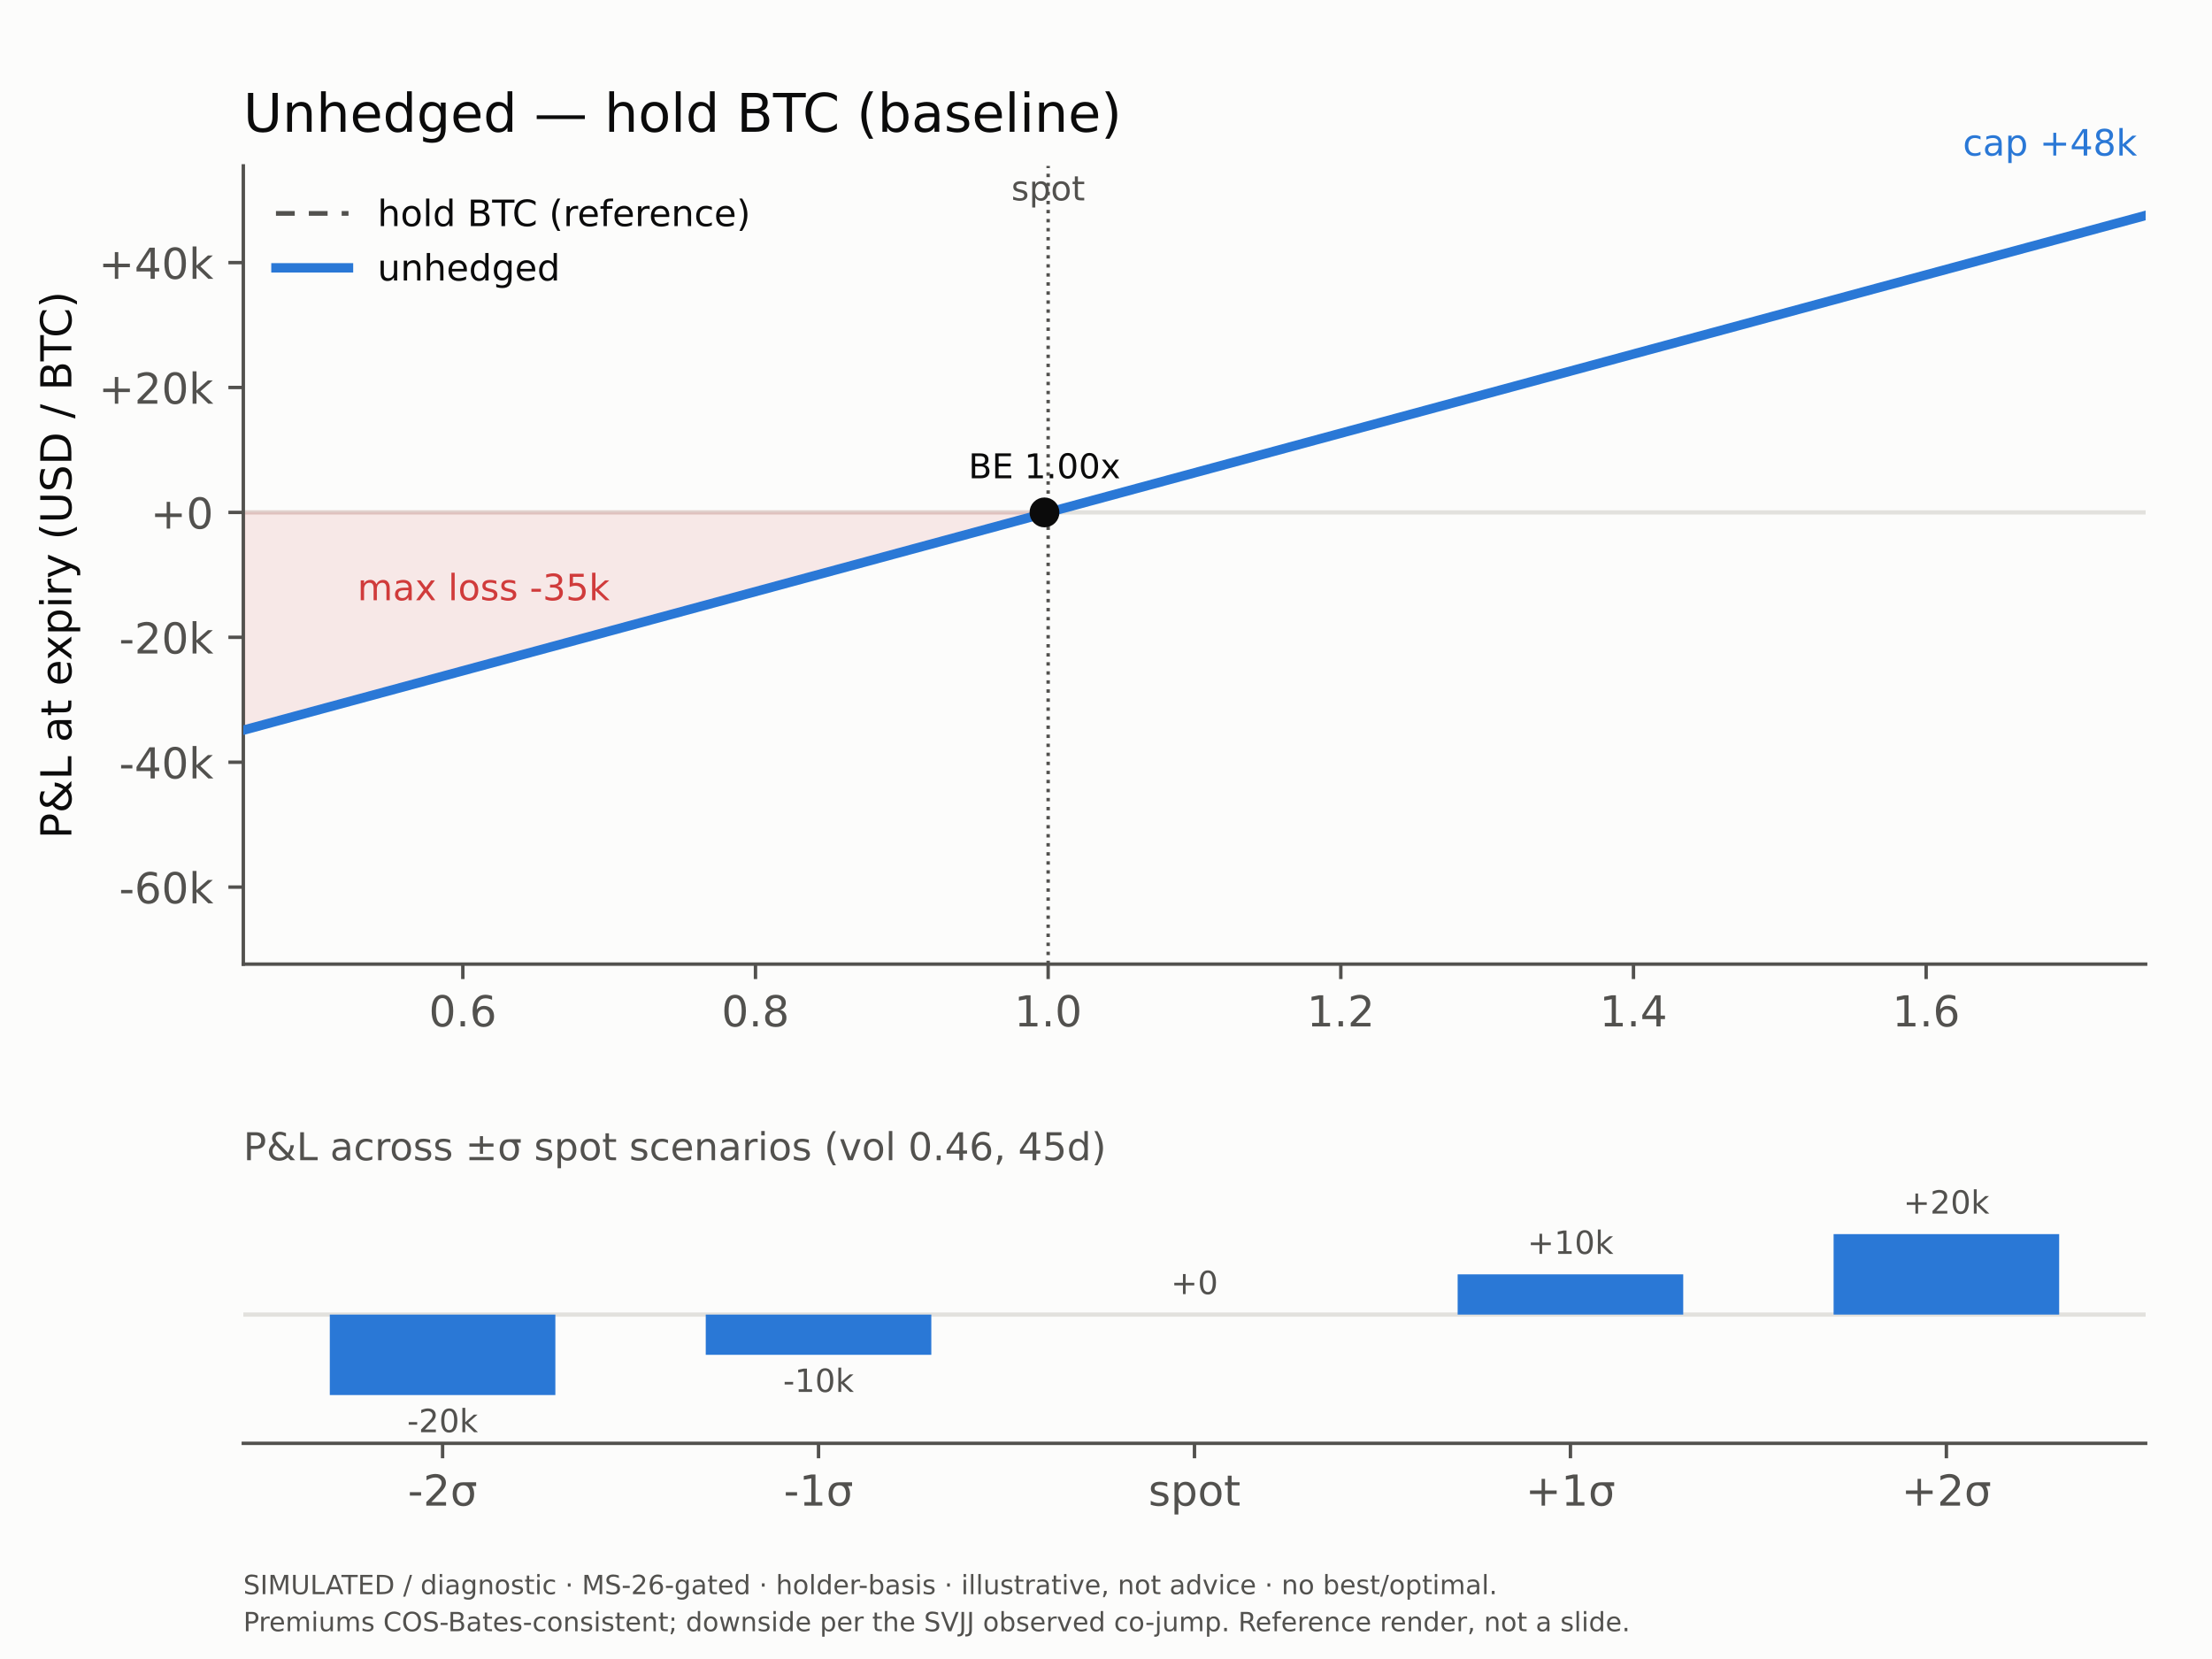
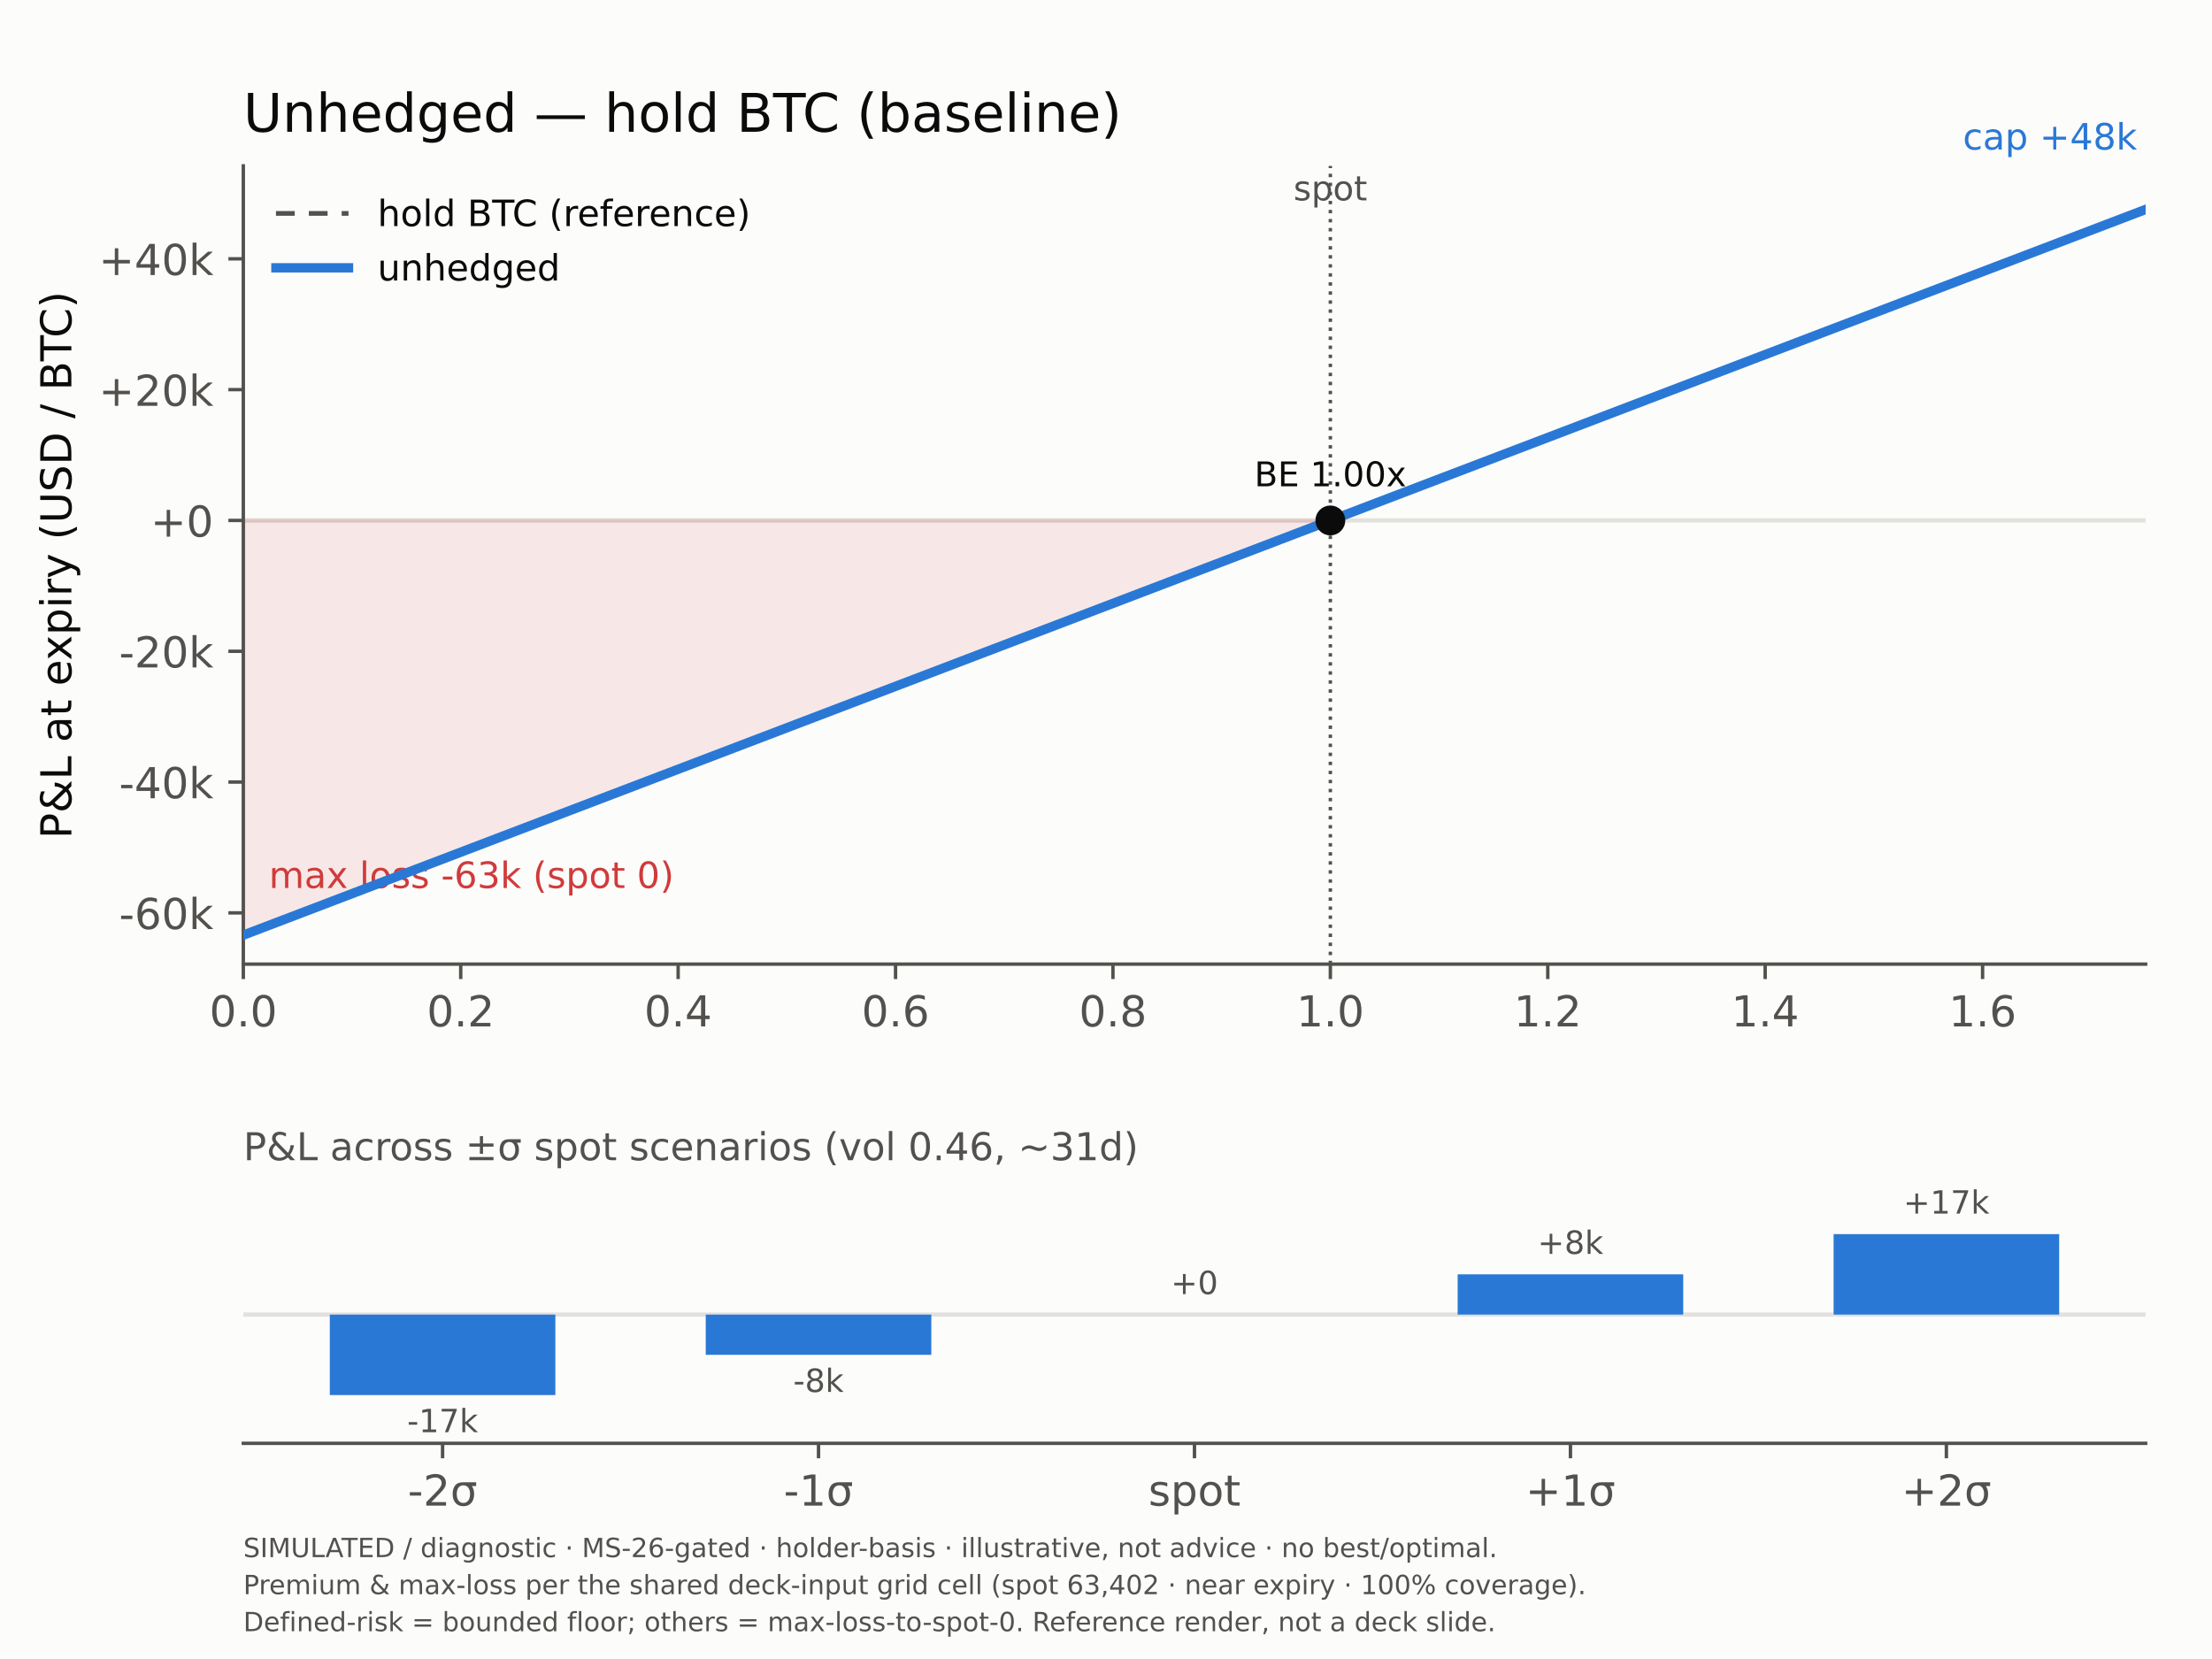
<svg xmlns="http://www.w3.org/2000/svg" xmlns:xlink="http://www.w3.org/1999/xlink" width="518.4pt" height="388.8pt" viewBox="0 0 518.4 388.8" version="1.1">
  <defs>
    <style type="text/css">*{stroke-linejoin: round; stroke-linecap: butt}</style>
  </defs>
  <g id="figure_1">
    <g id="patch_1">
      <path d="M 0 388.8  L 518.4 388.8  L 518.4 0  L 0 0  z " style="fill: #fcfcfb" />
    </g>
    <g id="axes_1">
      <g id="patch_2">
        <path d="M 57.024 225.952  L 502.848 225.952  L 502.848 38.88  L 57.024 38.88  z " style="fill: #fcfcfb" />
      </g>
      <g id="line2d_1">
-         <path d="M 57.024 120.087  L 502.848 120.087  " clip-path="url(#p8b1df6aea4)" style="fill: none; stroke: #e2e1dd; stroke-linecap: square" />
+         <path d="M 57.024 121.969  L 502.848 121.969  " clip-path="url(#p8b1df6aea4)" style="fill: none; stroke: #e2e1dd; stroke-linecap: square" />
      </g>
      <g id="FillBetweenPolyCollection_1">
        <defs>
-           <path id="m7990cd0f10" d="M 57.024 -268.713  L 57.024 -217.677  L 58.739 -218.141  L 60.453 -218.605  L 62.168 -219.069  L 63.883 -219.533  L 65.598 -219.997  L 67.312 -220.461  L 69.027 -220.925  L 70.742 -221.389  L 72.456 -221.853  L 74.171 -222.316  L 75.886 -222.78  L 77.6 -223.244  L 79.315 -223.708  L 81.03 -224.172  L 82.745 -224.636  L 84.459 -225.1  L 86.174 -225.564  L 87.889 -226.028  L 89.603 -226.492  L 91.318 -226.956  L 93.033 -227.42  L 94.748 -227.884  L 96.462 -228.348  L 98.177 -228.812  L 99.892 -229.276  L 101.606 -229.74  L 103.321 -230.204  L 105.036 -230.668  L 106.751 -231.132  L 108.465 -231.596  L 110.18 -232.06  L 111.895 -232.524  L 113.609 -232.988  L 115.324 -233.452  L 117.039 -233.916  L 118.753 -234.38  L 120.468 -234.844  L 122.183 -235.308  L 123.898 -235.772  L 125.612 -236.236  L 127.327 -236.7  L 129.042 -237.164  L 130.756 -237.627  L 132.471 -238.091  L 134.186 -238.555  L 135.901 -239.019  L 137.615 -239.483  L 139.33 -239.947  L 141.045 -240.411  L 142.759 -240.875  L 144.474 -241.339  L 146.189 -241.803  L 147.904 -242.267  L 149.618 -242.731  L 151.333 -243.195  L 153.048 -243.659  L 154.762 -244.123  L 156.477 -244.587  L 158.192 -245.051  L 159.906 -245.515  L 161.621 -245.979  L 163.336 -246.443  L 165.051 -246.907  L 166.765 -247.371  L 168.48 -247.835  L 170.195 -248.299  L 171.909 -248.763  L 173.624 -249.227  L 175.339 -249.691  L 177.054 -250.155  L 178.768 -250.619  L 180.483 -251.083  L 182.198 -251.547  L 183.912 -252.011  L 185.627 -252.474  L 187.342 -252.938  L 189.056 -253.402  L 190.771 -253.866  L 192.486 -254.33  L 194.201 -254.794  L 195.915 -255.258  L 197.63 -255.722  L 199.345 -256.186  L 201.059 -256.65  L 202.774 -257.114  L 204.489 -257.578  L 206.204 -258.042  L 207.918 -258.506  L 209.633 -258.97  L 211.348 -259.434  L 213.062 -259.898  L 214.777 -260.362  L 216.492 -260.826  L 218.207 -261.29  L 219.921 -261.754  L 221.636 -262.218  L 223.351 -262.682  L 225.065 -263.146  L 226.78 -263.61  L 228.495 -264.074  L 230.209 -264.538  L 231.924 -265.002  L 233.639 -265.466  L 235.354 -265.93  L 237.068 -266.394  L 238.783 -266.858  L 240.498 -267.321  L 242.212 -267.785  L 243.927 -268.249  L 243.927 -268.713  L 243.927 -268.713  L 242.212 -268.713  L 240.498 -268.713  L 238.783 -268.713  L 237.068 -268.713  L 235.354 -268.713  L 233.639 -268.713  L 231.924 -268.713  L 230.209 -268.713  L 228.495 -268.713  L 226.78 -268.713  L 225.065 -268.713  L 223.351 -268.713  L 221.636 -268.713  L 219.921 -268.713  L 218.207 -268.713  L 216.492 -268.713  L 214.777 -268.713  L 213.062 -268.713  L 211.348 -268.713  L 209.633 -268.713  L 207.918 -268.713  L 206.204 -268.713  L 204.489 -268.713  L 202.774 -268.713  L 201.059 -268.713  L 199.345 -268.713  L 197.63 -268.713  L 195.915 -268.713  L 194.201 -268.713  L 192.486 -268.713  L 190.771 -268.713  L 189.056 -268.713  L 187.342 -268.713  L 185.627 -268.713  L 183.912 -268.713  L 182.198 -268.713  L 180.483 -268.713  L 178.768 -268.713  L 177.054 -268.713  L 175.339 -268.713  L 173.624 -268.713  L 171.909 -268.713  L 170.195 -268.713  L 168.48 -268.713  L 166.765 -268.713  L 165.051 -268.713  L 163.336 -268.713  L 161.621 -268.713  L 159.906 -268.713  L 158.192 -268.713  L 156.477 -268.713  L 154.762 -268.713  L 153.048 -268.713  L 151.333 -268.713  L 149.618 -268.713  L 147.904 -268.713  L 146.189 -268.713  L 144.474 -268.713  L 142.759 -268.713  L 141.045 -268.713  L 139.33 -268.713  L 137.615 -268.713  L 135.901 -268.713  L 134.186 -268.713  L 132.471 -268.713  L 130.756 -268.713  L 129.042 -268.713  L 127.327 -268.713  L 125.612 -268.713  L 123.898 -268.713  L 122.183 -268.713  L 120.468 -268.713  L 118.753 -268.713  L 117.039 -268.713  L 115.324 -268.713  L 113.609 -268.713  L 111.895 -268.713  L 110.18 -268.713  L 108.465 -268.713  L 106.751 -268.713  L 105.036 -268.713  L 103.321 -268.713  L 101.606 -268.713  L 99.892 -268.713  L 98.177 -268.713  L 96.462 -268.713  L 94.748 -268.713  L 93.033 -268.713  L 91.318 -268.713  L 89.603 -268.713  L 87.889 -268.713  L 86.174 -268.713  L 84.459 -268.713  L 82.745 -268.713  L 81.03 -268.713  L 79.315 -268.713  L 77.6 -268.713  L 75.886 -268.713  L 74.171 -268.713  L 72.456 -268.713  L 70.742 -268.713  L 69.027 -268.713  L 67.312 -268.713  L 65.598 -268.713  L 63.883 -268.713  L 62.168 -268.713  L 60.453 -268.713  L 58.739 -268.713  L 57.024 -268.713  z " style="stroke: #d03b3b; stroke-opacity: 0.1" />
+           <path id="m12ed1c48d6" d="M 57.024 -266.831  L 57.024 -169.65  L 58.739 -170.304  L 60.453 -170.958  L 62.168 -171.612  L 63.883 -172.267  L 65.598 -172.921  L 67.312 -173.575  L 69.027 -174.229  L 70.742 -174.883  L 72.456 -175.537  L 74.171 -176.191  L 75.886 -176.845  L 77.6 -177.499  L 79.315 -178.153  L 81.03 -178.808  L 82.745 -179.462  L 84.459 -180.116  L 86.174 -180.77  L 87.889 -181.424  L 89.603 -182.078  L 91.318 -182.732  L 93.033 -183.386  L 94.748 -184.04  L 96.462 -184.694  L 98.177 -185.349  L 99.892 -186.003  L 101.606 -186.657  L 103.321 -187.311  L 105.036 -187.965  L 106.751 -188.619  L 108.465 -189.273  L 110.18 -189.927  L 111.895 -190.581  L 113.609 -191.235  L 115.324 -191.89  L 117.039 -192.544  L 118.753 -193.198  L 120.468 -193.852  L 122.183 -194.506  L 123.898 -195.16  L 125.612 -195.814  L 127.327 -196.468  L 129.042 -197.122  L 130.756 -197.776  L 132.471 -198.431  L 134.186 -199.085  L 135.901 -199.739  L 137.615 -200.393  L 139.33 -201.047  L 141.045 -201.701  L 142.759 -202.355  L 144.474 -203.009  L 146.189 -203.663  L 147.904 -204.317  L 149.618 -204.972  L 151.333 -205.626  L 153.048 -206.28  L 154.762 -206.934  L 156.477 -207.588  L 158.192 -208.242  L 159.906 -208.896  L 161.621 -209.55  L 163.336 -210.204  L 165.051 -210.858  L 166.765 -211.513  L 168.48 -212.167  L 170.195 -212.821  L 171.909 -213.475  L 173.624 -214.129  L 175.339 -214.783  L 177.054 -215.437  L 178.768 -216.091  L 180.483 -216.745  L 182.198 -217.399  L 183.912 -218.054  L 185.627 -218.708  L 187.342 -219.362  L 189.056 -220.016  L 190.771 -220.67  L 192.486 -221.324  L 194.201 -221.978  L 195.915 -222.632  L 197.63 -223.286  L 199.345 -223.94  L 201.059 -224.594  L 202.774 -225.249  L 204.489 -225.903  L 206.204 -226.557  L 207.918 -227.211  L 209.633 -227.865  L 211.348 -228.519  L 213.062 -229.173  L 214.777 -229.827  L 216.492 -230.481  L 218.207 -231.135  L 219.921 -231.79  L 221.636 -232.444  L 223.351 -233.098  L 225.065 -233.752  L 226.78 -234.406  L 228.495 -235.06  L 230.209 -235.714  L 231.924 -236.368  L 233.639 -237.022  L 235.354 -237.676  L 237.068 -238.331  L 238.783 -238.985  L 240.498 -239.639  L 242.212 -240.293  L 243.927 -240.947  L 245.642 -241.601  L 247.357 -242.255  L 249.071 -242.909  L 250.786 -243.563  L 252.501 -244.217  L 254.215 -244.872  L 255.93 -245.526  L 257.645 -246.18  L 259.36 -246.834  L 261.074 -247.488  L 262.789 -248.142  L 264.504 -248.796  L 266.218 -249.45  L 267.933 -250.104  L 269.648 -250.758  L 271.362 -251.413  L 273.077 -252.067  L 274.792 -252.721  L 276.507 -253.375  L 278.221 -254.029  L 279.936 -254.683  L 281.651 -255.337  L 283.365 -255.991  L 285.08 -256.645  L 286.795 -257.299  L 288.51 -257.954  L 290.224 -258.608  L 291.939 -259.262  L 293.654 -259.916  L 295.368 -260.57  L 297.083 -261.224  L 298.798 -261.878  L 300.512 -262.532  L 302.227 -263.186  L 303.942 -263.84  L 305.657 -264.495  L 307.371 -265.149  L 309.086 -265.803  L 310.801 -266.457  L 310.801 -266.831  L 310.801 -266.831  L 309.086 -266.831  L 307.371 -266.831  L 305.657 -266.831  L 303.942 -266.831  L 302.227 -266.831  L 300.512 -266.831  L 298.798 -266.831  L 297.083 -266.831  L 295.368 -266.831  L 293.654 -266.831  L 291.939 -266.831  L 290.224 -266.831  L 288.51 -266.831  L 286.795 -266.831  L 285.08 -266.831  L 283.365 -266.831  L 281.651 -266.831  L 279.936 -266.831  L 278.221 -266.831  L 276.507 -266.831  L 274.792 -266.831  L 273.077 -266.831  L 271.362 -266.831  L 269.648 -266.831  L 267.933 -266.831  L 266.218 -266.831  L 264.504 -266.831  L 262.789 -266.831  L 261.074 -266.831  L 259.36 -266.831  L 257.645 -266.831  L 255.93 -266.831  L 254.215 -266.831  L 252.501 -266.831  L 250.786 -266.831  L 249.071 -266.831  L 247.357 -266.831  L 245.642 -266.831  L 243.927 -266.831  L 242.212 -266.831  L 240.498 -266.831  L 238.783 -266.831  L 237.068 -266.831  L 235.354 -266.831  L 233.639 -266.831  L 231.924 -266.831  L 230.209 -266.831  L 228.495 -266.831  L 226.78 -266.831  L 225.065 -266.831  L 223.351 -266.831  L 221.636 -266.831  L 219.921 -266.831  L 218.207 -266.831  L 216.492 -266.831  L 214.777 -266.831  L 213.062 -266.831  L 211.348 -266.831  L 209.633 -266.831  L 207.918 -266.831  L 206.204 -266.831  L 204.489 -266.831  L 202.774 -266.831  L 201.059 -266.831  L 199.345 -266.831  L 197.63 -266.831  L 195.915 -266.831  L 194.201 -266.831  L 192.486 -266.831  L 190.771 -266.831  L 189.056 -266.831  L 187.342 -266.831  L 185.627 -266.831  L 183.912 -266.831  L 182.198 -266.831  L 180.483 -266.831  L 178.768 -266.831  L 177.054 -266.831  L 175.339 -266.831  L 173.624 -266.831  L 171.909 -266.831  L 170.195 -266.831  L 168.48 -266.831  L 166.765 -266.831  L 165.051 -266.831  L 163.336 -266.831  L 161.621 -266.831  L 159.906 -266.831  L 158.192 -266.831  L 156.477 -266.831  L 154.762 -266.831  L 153.048 -266.831  L 151.333 -266.831  L 149.618 -266.831  L 147.904 -266.831  L 146.189 -266.831  L 144.474 -266.831  L 142.759 -266.831  L 141.045 -266.831  L 139.33 -266.831  L 137.615 -266.831  L 135.901 -266.831  L 134.186 -266.831  L 132.471 -266.831  L 130.756 -266.831  L 129.042 -266.831  L 127.327 -266.831  L 125.612 -266.831  L 123.898 -266.831  L 122.183 -266.831  L 120.468 -266.831  L 118.753 -266.831  L 117.039 -266.831  L 115.324 -266.831  L 113.609 -266.831  L 111.895 -266.831  L 110.18 -266.831  L 108.465 -266.831  L 106.751 -266.831  L 105.036 -266.831  L 103.321 -266.831  L 101.606 -266.831  L 99.892 -266.831  L 98.177 -266.831  L 96.462 -266.831  L 94.748 -266.831  L 93.033 -266.831  L 91.318 -266.831  L 89.603 -266.831  L 87.889 -266.831  L 86.174 -266.831  L 84.459 -266.831  L 82.745 -266.831  L 81.03 -266.831  L 79.315 -266.831  L 77.6 -266.831  L 75.886 -266.831  L 74.171 -266.831  L 72.456 -266.831  L 70.742 -266.831  L 69.027 -266.831  L 67.312 -266.831  L 65.598 -266.831  L 63.883 -266.831  L 62.168 -266.831  L 60.453 -266.831  L 58.739 -266.831  L 57.024 -266.831  z " style="stroke: #d03b3b; stroke-opacity: 0.1" />
        </defs>
        <g clip-path="url(#p8b1df6aea4)">
-           <use xlink:href="#m7990cd0f10" x="0" y="388.8" style="fill: #d03b3b; fill-opacity: 0.1; stroke: #d03b3b; stroke-opacity: 0.1" />
+           <use xlink:href="#m12ed1c48d6" x="0" y="388.8" style="fill: #d03b3b; fill-opacity: 0.1; stroke: #d03b3b; stroke-opacity: 0.1" />
        </g>
      </g>
      <g id="FillBetweenPolyCollection_2" />
      <g id="matplotlib.axis_1">
        <g id="xtick_1">
          <g id="line2d_2">
            <defs>
              <path id="m6badb8b41f" d="M 0 0  L 0 3.5  " style="stroke: #52514e; stroke-width: 0.8" />
            </defs>
            <g>
-               <use xlink:href="#m6badb8b41f" x="108.465" y="225.952" style="fill: #52514e; stroke: #52514e; stroke-width: 0.8" />
+               <use xlink:href="#m6badb8b41f" x="57.024" y="225.952" style="fill: #52514e; stroke: #52514e; stroke-width: 0.8" />
            </g>
          </g>
          <g id="text_1">
-             <text style="font-size: 10px; font-family: 'DejaVu Sans'; text-anchor: middle; fill: #52514e" x="108.465" y="240.55" transform="rotate(-0 108.4652 240.5499)">0.6</text>
+             <text style="font-size: 10px; font-family: 'DejaVu Sans'; text-anchor: middle; fill: #52514e" x="57.024" y="240.55" transform="rotate(-0 57.024 240.5499)">0.0</text>
          </g>
        </g>
        <g id="xtick_2">
          <g id="line2d_3">
            <g>
-               <use xlink:href="#m6badb8b41f" x="177.054" y="225.952" style="fill: #52514e; stroke: #52514e; stroke-width: 0.8" />
+               <use xlink:href="#m6badb8b41f" x="107.975" y="225.952" style="fill: #52514e; stroke: #52514e; stroke-width: 0.8" />
            </g>
          </g>
          <g id="text_2">
-             <text style="font-size: 10px; font-family: 'DejaVu Sans'; text-anchor: middle; fill: #52514e" x="177.054" y="240.55" transform="rotate(-0 177.0535 240.5499)">0.8</text>
+             <text style="font-size: 10px; font-family: 'DejaVu Sans'; text-anchor: middle; fill: #52514e" x="107.975" y="240.55" transform="rotate(-0 107.9753 240.5499)">0.2</text>
          </g>
        </g>
        <g id="xtick_3">
          <g id="line2d_4">
            <g>
-               <use xlink:href="#m6badb8b41f" x="245.642" y="225.952" style="fill: #52514e; stroke: #52514e; stroke-width: 0.8" />
+               <use xlink:href="#m6badb8b41f" x="158.927" y="225.952" style="fill: #52514e; stroke: #52514e; stroke-width: 0.8" />
            </g>
          </g>
          <g id="text_3">
-             <text style="font-size: 10px; font-family: 'DejaVu Sans'; text-anchor: middle; fill: #52514e" x="245.642" y="240.55" transform="rotate(-0 245.6418 240.5499)">1.0</text>
+             <text style="font-size: 10px; font-family: 'DejaVu Sans'; text-anchor: middle; fill: #52514e" x="158.927" y="240.55" transform="rotate(-0 158.9266 240.5499)">0.4</text>
          </g>
        </g>
        <g id="xtick_4">
          <g id="line2d_5">
            <g>
-               <use xlink:href="#m6badb8b41f" x="314.23" y="225.952" style="fill: #52514e; stroke: #52514e; stroke-width: 0.8" />
+               <use xlink:href="#m6badb8b41f" x="209.878" y="225.952" style="fill: #52514e; stroke: #52514e; stroke-width: 0.8" />
            </g>
          </g>
          <g id="text_4">
-             <text style="font-size: 10px; font-family: 'DejaVu Sans'; text-anchor: middle; fill: #52514e" x="314.23" y="240.55" transform="rotate(-0 314.2302 240.5499)">1.2</text>
+             <text style="font-size: 10px; font-family: 'DejaVu Sans'; text-anchor: middle; fill: #52514e" x="209.878" y="240.55" transform="rotate(-0 209.8779 240.5499)">0.6</text>
          </g>
        </g>
        <g id="xtick_5">
          <g id="line2d_6">
            <g>
-               <use xlink:href="#m6badb8b41f" x="382.818" y="225.952" style="fill: #52514e; stroke: #52514e; stroke-width: 0.8" />
+               <use xlink:href="#m6badb8b41f" x="260.829" y="225.952" style="fill: #52514e; stroke: #52514e; stroke-width: 0.8" />
            </g>
          </g>
          <g id="text_5">
-             <text style="font-size: 10px; font-family: 'DejaVu Sans'; text-anchor: middle; fill: #52514e" x="382.818" y="240.55" transform="rotate(-0 382.8185 240.5499)">1.4</text>
+             <text style="font-size: 10px; font-family: 'DejaVu Sans'; text-anchor: middle; fill: #52514e" x="260.829" y="240.55" transform="rotate(-0 260.8293 240.5499)">0.8</text>
          </g>
        </g>
        <g id="xtick_6">
          <g id="line2d_7">
            <g>
-               <use xlink:href="#m6badb8b41f" x="451.407" y="225.952" style="fill: #52514e; stroke: #52514e; stroke-width: 0.8" />
+               <use xlink:href="#m6badb8b41f" x="311.781" y="225.952" style="fill: #52514e; stroke: #52514e; stroke-width: 0.8" />
            </g>
          </g>
          <g id="text_6">
-             <text style="font-size: 10px; font-family: 'DejaVu Sans'; text-anchor: middle; fill: #52514e" x="451.407" y="240.55" transform="rotate(-0 451.4068 240.5499)">1.6</text>
+             <text style="font-size: 10px; font-family: 'DejaVu Sans'; text-anchor: middle; fill: #52514e" x="311.781" y="240.55" transform="rotate(-0 311.7806 240.5499)">1.0</text>
+           </g>
+         </g>
+         <g id="xtick_7">
+           <g id="line2d_8">
+             <g>
+               <use xlink:href="#m6badb8b41f" x="362.732" y="225.952" style="fill: #52514e; stroke: #52514e; stroke-width: 0.8" />
+             </g>
+           </g>
+           <g id="text_7">
+             <text style="font-size: 10px; font-family: 'DejaVu Sans'; text-anchor: middle; fill: #52514e" x="362.732" y="240.55" transform="rotate(-0 362.7319 240.5499)">1.2</text>
+           </g>
+         </g>
+         <g id="xtick_8">
+           <g id="line2d_9">
+             <g>
+               <use xlink:href="#m6badb8b41f" x="413.683" y="225.952" style="fill: #52514e; stroke: #52514e; stroke-width: 0.8" />
+             </g>
+           </g>
+           <g id="text_8">
+             <text style="font-size: 10px; font-family: 'DejaVu Sans'; text-anchor: middle; fill: #52514e" x="413.683" y="240.55" transform="rotate(-0 413.6832 240.5499)">1.4</text>
+           </g>
+         </g>
+         <g id="xtick_9">
+           <g id="line2d_10">
+             <g>
+               <use xlink:href="#m6badb8b41f" x="464.635" y="225.952" style="fill: #52514e; stroke: #52514e; stroke-width: 0.8" />
+             </g>
+           </g>
+           <g id="text_9">
+             <text style="font-size: 10px; font-family: 'DejaVu Sans'; text-anchor: middle; fill: #52514e" x="464.635" y="240.55" transform="rotate(-0 464.6345 240.5499)">1.6</text>
          </g>
        </g>
      </g>
      <g id="matplotlib.axis_2">
        <g id="ytick_1">
-           <g id="line2d_8">
+           <g id="line2d_11">
            <defs>
              <path id="m6aaad6d4b3" d="M 0 0  L -3.5 0  " style="stroke: #52514e; stroke-width: 0.8" />
            </defs>
            <g>
-               <use xlink:href="#m6aaad6d4b3" x="57.024" y="207.901" style="fill: #52514e; stroke: #52514e; stroke-width: 0.8" />
-             </g>
-           </g>
-           <g id="text_7">
-             <text style="font-size: 10px; font-family: 'DejaVu Sans'; text-anchor: end; fill: #52514e" x="50.024" y="211.701" transform="rotate(-0 50.024 211.7005)">-60k</text>
+               <use xlink:href="#m6aaad6d4b3" x="57.024" y="213.935" style="fill: #52514e; stroke: #52514e; stroke-width: 0.8" />
+             </g>
+           </g>
+           <g id="text_10">
+             <text style="font-size: 10px; font-family: 'DejaVu Sans'; text-anchor: end; fill: #52514e" x="50.024" y="217.735" transform="rotate(-0 50.024 217.7346)">-60k</text>
          </g>
        </g>
        <g id="ytick_2">
-           <g id="line2d_9">
-             <g>
-               <use xlink:href="#m6aaad6d4b3" x="57.024" y="178.63" style="fill: #52514e; stroke: #52514e; stroke-width: 0.8" />
-             </g>
-           </g>
-           <g id="text_8">
-             <text style="font-size: 10px; font-family: 'DejaVu Sans'; text-anchor: end; fill: #52514e" x="50.024" y="182.429" transform="rotate(-0 50.024 182.429)">-40k</text>
+           <g id="line2d_12">
+             <g>
+               <use xlink:href="#m6aaad6d4b3" x="57.024" y="183.28" style="fill: #52514e; stroke: #52514e; stroke-width: 0.8" />
+             </g>
+           </g>
+           <g id="text_11">
+             <text style="font-size: 10px; font-family: 'DejaVu Sans'; text-anchor: end; fill: #52514e" x="50.024" y="187.079" transform="rotate(-0 50.024 187.0793)">-40k</text>
          </g>
        </g>
        <g id="ytick_3">
-           <g id="line2d_10">
-             <g>
-               <use xlink:href="#m6aaad6d4b3" x="57.024" y="149.358" style="fill: #52514e; stroke: #52514e; stroke-width: 0.8" />
-             </g>
-           </g>
-           <g id="text_9">
-             <text style="font-size: 10px; font-family: 'DejaVu Sans'; text-anchor: end; fill: #52514e" x="50.024" y="153.157" transform="rotate(-0 50.024 153.1574)">-20k</text>
+           <g id="line2d_13">
+             <g>
+               <use xlink:href="#m6aaad6d4b3" x="57.024" y="152.625" style="fill: #52514e; stroke: #52514e; stroke-width: 0.8" />
+             </g>
+           </g>
+           <g id="text_12">
+             <text style="font-size: 10px; font-family: 'DejaVu Sans'; text-anchor: end; fill: #52514e" x="50.024" y="156.424" transform="rotate(-0 50.024 156.4239)">-20k</text>
          </g>
        </g>
        <g id="ytick_4">
-           <g id="line2d_11">
-             <g>
-               <use xlink:href="#m6aaad6d4b3" x="57.024" y="120.087" style="fill: #52514e; stroke: #52514e; stroke-width: 0.8" />
-             </g>
-           </g>
-           <g id="text_10">
-             <text style="font-size: 10px; font-family: 'DejaVu Sans'; text-anchor: end; fill: #52514e" x="50.024" y="123.885" transform="rotate(-0 50.024 123.8854)">+0</text>
+           <g id="line2d_14">
+             <g>
+               <use xlink:href="#m6aaad6d4b3" x="57.024" y="121.969" style="fill: #52514e; stroke: #52514e; stroke-width: 0.8" />
+             </g>
+           </g>
+           <g id="text_13">
+             <text style="font-size: 10px; font-family: 'DejaVu Sans'; text-anchor: end; fill: #52514e" x="50.024" y="125.768" transform="rotate(-0 50.024 125.7682)">+0</text>
          </g>
        </g>
        <g id="ytick_5">
-           <g id="line2d_12">
-             <g>
-               <use xlink:href="#m6aaad6d4b3" x="57.024" y="90.815" style="fill: #52514e; stroke: #52514e; stroke-width: 0.8" />
-             </g>
-           </g>
-           <g id="text_11">
-             <text style="font-size: 10px; font-family: 'DejaVu Sans'; text-anchor: end; fill: #52514e" x="50.024" y="94.614" transform="rotate(-0 50.024 94.61426)">+20k</text>
+           <g id="line2d_15">
+             <g>
+               <use xlink:href="#m6aaad6d4b3" x="57.024" y="91.314" style="fill: #52514e; stroke: #52514e; stroke-width: 0.8" />
+             </g>
+           </g>
+           <g id="text_14">
+             <text style="font-size: 10px; font-family: 'DejaVu Sans'; text-anchor: end; fill: #52514e" x="50.024" y="95.113" transform="rotate(-0 50.024 95.11322)">+20k</text>
          </g>
        </g>
        <g id="ytick_6">
-           <g id="line2d_13">
-             <g>
-               <use xlink:href="#m6aaad6d4b3" x="57.024" y="61.543" style="fill: #52514e; stroke: #52514e; stroke-width: 0.8" />
-             </g>
-           </g>
-           <g id="text_12">
-             <text style="font-size: 10px; font-family: 'DejaVu Sans'; text-anchor: end; fill: #52514e" x="50.024" y="65.343" transform="rotate(-0 50.024 65.34269)">+40k</text>
-           </g>
-         </g>
-         <g id="text_13">
+           <g id="line2d_16">
+             <g>
+               <use xlink:href="#m6aaad6d4b3" x="57.024" y="60.659" style="fill: #52514e; stroke: #52514e; stroke-width: 0.8" />
+             </g>
+           </g>
+           <g id="text_15">
+             <text style="font-size: 10px; font-family: 'DejaVu Sans'; text-anchor: end; fill: #52514e" x="50.024" y="64.458" transform="rotate(-0 50.024 64.45787)">+40k</text>
+           </g>
+         </g>
+         <g id="text_16">
          <text style="font-size: 10px; font-family: 'DejaVu Sans'; text-anchor: middle; fill: #0b0b0b" x="16.726" y="132.416" transform="rotate(-90 16.72634 132.4161)">P&amp;L at expiry (USD / BTC)</text>
        </g>
      </g>
-       <g id="line2d_14">
-         <path d="M 57.024 171.123  L 502.848 50.491  L 502.848 50.491  " clip-path="url(#p8b1df6aea4)" style="fill: none; stroke-dasharray: 4.4,3.3; stroke-dashoffset: 0; stroke: #52514e; stroke-width: 1.1" />
-       </g>
-       <g id="line2d_15">
-         <path d="M 245.642 225.952  L 245.642 38.88  " clip-path="url(#p8b1df6aea4)" style="fill: none; stroke-dasharray: 0.8,1.32; stroke-dashoffset: 0; stroke: #52514e; stroke-width: 0.8" />
+       <g id="line2d_17">
+         <path d="M 57.024 219.15  L 502.848 49.084  L 502.848 49.084  " clip-path="url(#p8b1df6aea4)" style="fill: none; stroke-dasharray: 4.4,3.3; stroke-dashoffset: 0; stroke: #52514e; stroke-width: 1.1" />
+       </g>
+       <g id="line2d_18">
+         <path d="M 311.781 225.952  L 311.781 38.88  " clip-path="url(#p8b1df6aea4)" style="fill: none; stroke-dasharray: 0.8,1.32; stroke-dashoffset: 0; stroke: #52514e; stroke-width: 0.8" />
      </g>
      <g id="patch_3">
        <path d="M 57.024 225.952  L 57.024 38.88  " style="fill: none; stroke: #52514e; stroke-width: 0.8; stroke-linejoin: miter; stroke-linecap: square" />
      </g>
      <g id="patch_4">
        <path d="M 57.024 225.952  L 502.848 225.952  " style="fill: none; stroke: #52514e; stroke-width: 0.8; stroke-linejoin: miter; stroke-linecap: square" />
      </g>
-       <g id="text_14">
-         <text style="font-size: 8px; font-family: 'DejaVu Sans'; text-anchor: middle; fill: #52514e" x="245.642" y="46.958" transform="rotate(-0 245.6418 46.95813)">spot</text>
-       </g>
-       <g id="text_15">
-         <text style="font-size: 8.5px; font-family: 'DejaVu Sans'; text-anchor: end; fill: #2a78d6" x="500.848" y="36.449" transform="rotate(-0 500.848 36.44927)">cap +48k</text>
-       </g>
-       <g id="text_16">
-         <text style="font-size: 8.5px; font-family: 'DejaVu Sans'; text-anchor: start; fill: #d03b3b" x="83.773" y="140.668" transform="rotate(-0 83.77344 140.6681)">max loss -35k</text>
-       </g>
      <g id="text_17">
-         <text style="font-size: 8px; font-family: 'DejaVu Sans'; text-anchor: middle; fill: #0b0b0b" x="244.784" y="112.087" transform="rotate(-0 244.7845 112.0866)">BE 1.00x</text>
+         <text style="font-size: 8px; font-family: 'DejaVu Sans'; text-anchor: middle; fill: #52514e" x="311.781" y="46.958" transform="rotate(-0 311.7806 46.95813)">spot</text>
      </g>
      <g id="text_18">
+         <text style="font-size: 8.5px; font-family: 'DejaVu Sans'; text-anchor: end; fill: #2a78d6" x="500.848" y="35.042" transform="rotate(-0 500.848 35.04196)">cap +48k</text>
+       </g>
+       <g id="text_19">
+         <text style="font-size: 8.5px; font-family: 'DejaVu Sans'; text-anchor: start; fill: #d03b3b" x="63.024" y="208.108" transform="rotate(-0 63.024 208.1077)">max loss -63k (spot 0)</text>
+       </g>
+       <g id="text_20">
+         <text style="font-size: 8px; font-family: 'DejaVu Sans'; text-anchor: middle; fill: #0b0b0b" x="311.78" y="113.969" transform="rotate(-0 311.78 113.9694)">BE 1.00x</text>
+       </g>
+       <g id="text_21">
        <text style="font-size: 12.5px; font-family: 'DejaVu Sans'; text-anchor: start; fill: #0b0b0b" x="57.024" y="30.88" transform="rotate(-0 57.024 30.88)">Unhedged — hold BTC (baseline)</text>
      </g>
-       <g id="line2d_16">
-         <path d="M 57.024 171.123  L 502.848 50.491  L 502.848 50.491  " clip-path="url(#p8b1df6aea4)" style="fill: none; stroke: #2a78d6; stroke-width: 2.2; stroke-linecap: square" />
-       </g>
-       <g id="line2d_17">
+       <g id="line2d_19">
+         <path d="M 57.024 219.15  L 502.848 49.084  L 502.848 49.084  " clip-path="url(#p8b1df6aea4)" style="fill: none; stroke: #2a78d6; stroke-width: 2.2; stroke-linecap: square" />
+       </g>
+       <g id="line2d_20">
        <defs>
          <path id="m14d984cb25" d="M 0 3  C 0.796 3 1.559 2.684 2.121 2.121  C 2.684 1.559 3 0.796 3 0  C 3 -0.796 2.684 -1.559 2.121 -2.121  C 1.559 -2.684 0.796 -3 0 -3  C -0.796 -3 -1.559 -2.684 -2.121 -2.121  C -2.684 -1.559 -3 -0.796 -3 0  C -3 0.796 -2.684 1.559 -2.121 2.121  C -1.559 2.684 -0.796 3 0 3  z " style="stroke: #0b0b0b" />
        </defs>
        <g clip-path="url(#p8b1df6aea4)">
-           <use xlink:href="#m14d984cb25" x="244.784" y="120.087" style="fill: #0b0b0b; stroke: #0b0b0b" />
+           <use xlink:href="#m14d984cb25" x="311.78" y="121.969" style="fill: #0b0b0b; stroke: #0b0b0b" />
        </g>
      </g>
      <g id="legend_1">
-         <g id="line2d_18">
+         <g id="line2d_21">
          <path d="M 64.674 50.014  L 73.174 50.014  L 81.674 50.014  " style="fill: none; stroke-dasharray: 4.4,3.3; stroke-dashoffset: 0; stroke: #52514e; stroke-width: 1.1" />
        </g>
-         <g id="text_19">
+         <g id="text_22">
          <text style="font-size: 8.5px; font-family: 'DejaVu Sans'; text-anchor: start; fill: #0b0b0b" x="88.474" y="52.989" transform="rotate(-0 88.474 52.98867)">hold BTC (reference)</text>
        </g>
-         <g id="line2d_19">
+         <g id="line2d_22">
          <path d="M 64.674 62.764  L 73.174 62.764  L 81.674 62.764  " style="fill: none; stroke: #2a78d6; stroke-width: 2.2; stroke-linecap: square" />
        </g>
-         <g id="text_20">
+         <g id="text_23">
          <text style="font-size: 8.5px; font-family: 'DejaVu Sans'; text-anchor: start; fill: #0b0b0b" x="88.474" y="65.739" transform="rotate(-0 88.474 65.73934)">unhedged</text>
        </g>
      </g>
    </g>
    <g id="axes_2">
      <g id="patch_5">
        <path d="M 57.024 338.256  L 502.848 338.256  L 502.848 277.91  L 57.024 277.91  z " style="fill: #fcfcfb" />
      </g>
      <g id="matplotlib.axis_3">
-         <g id="xtick_7">
-           <g id="line2d_20">
-             <g>
-               <use xlink:href="#m6badb8b41f" x="103.721" y="338.256" style="fill: #52514e; stroke: #52514e; stroke-width: 0.8" />
-             </g>
-           </g>
-           <g id="text_21">
-             <text style="font-size: 10px; font-family: 'DejaVu Sans'; text-anchor: middle; fill: #52514e" x="103.721" y="352.854" transform="rotate(-0 103.721 352.8537)">-2σ</text>
-           </g>
-         </g>
-         <g id="xtick_8">
-           <g id="line2d_21">
-             <g>
-               <use xlink:href="#m6badb8b41f" x="191.828" y="338.256" style="fill: #52514e; stroke: #52514e; stroke-width: 0.8" />
-             </g>
-           </g>
-           <g id="text_22">
-             <text style="font-size: 10px; font-family: 'DejaVu Sans'; text-anchor: middle; fill: #52514e" x="191.828" y="352.854" transform="rotate(-0 191.8285 352.8537)">-1σ</text>
-           </g>
-         </g>
-         <g id="xtick_9">
-           <g id="line2d_22">
-             <g>
-               <use xlink:href="#m6badb8b41f" x="279.936" y="338.256" style="fill: #52514e; stroke: #52514e; stroke-width: 0.8" />
-             </g>
-           </g>
-           <g id="text_23">
-             <text style="font-size: 10px; font-family: 'DejaVu Sans'; text-anchor: middle; fill: #52514e" x="279.936" y="352.854" transform="rotate(-0 279.936 352.8537)">spot</text>
-           </g>
-         </g>
        <g id="xtick_10">
          <g id="line2d_23">
            <g>
-               <use xlink:href="#m6badb8b41f" x="368.044" y="338.256" style="fill: #52514e; stroke: #52514e; stroke-width: 0.8" />
+               <use xlink:href="#m6badb8b41f" x="103.721" y="338.256" style="fill: #52514e; stroke: #52514e; stroke-width: 0.8" />
            </g>
          </g>
          <g id="text_24">
-             <text style="font-size: 10px; font-family: 'DejaVu Sans'; text-anchor: middle; fill: #52514e" x="368.044" y="352.854" transform="rotate(-0 368.0435 352.8537)">+1σ</text>
+             <text style="font-size: 10px; font-family: 'DejaVu Sans'; text-anchor: middle; fill: #52514e" x="103.721" y="352.854" transform="rotate(-0 103.721 352.8537)">-2σ</text>
          </g>
        </g>
        <g id="xtick_11">
          <g id="line2d_24">
            <g>
+               <use xlink:href="#m6badb8b41f" x="191.828" y="338.256" style="fill: #52514e; stroke: #52514e; stroke-width: 0.8" />
+             </g>
+           </g>
+           <g id="text_25">
+             <text style="font-size: 10px; font-family: 'DejaVu Sans'; text-anchor: middle; fill: #52514e" x="191.828" y="352.854" transform="rotate(-0 191.8285 352.8537)">-1σ</text>
+           </g>
+         </g>
+         <g id="xtick_12">
+           <g id="line2d_25">
+             <g>
+               <use xlink:href="#m6badb8b41f" x="279.936" y="338.256" style="fill: #52514e; stroke: #52514e; stroke-width: 0.8" />
+             </g>
+           </g>
+           <g id="text_26">
+             <text style="font-size: 10px; font-family: 'DejaVu Sans'; text-anchor: middle; fill: #52514e" x="279.936" y="352.854" transform="rotate(-0 279.936 352.8537)">spot</text>
+           </g>
+         </g>
+         <g id="xtick_13">
+           <g id="line2d_26">
+             <g>
+               <use xlink:href="#m6badb8b41f" x="368.044" y="338.256" style="fill: #52514e; stroke: #52514e; stroke-width: 0.8" />
+             </g>
+           </g>
+           <g id="text_27">
+             <text style="font-size: 10px; font-family: 'DejaVu Sans'; text-anchor: middle; fill: #52514e" x="368.044" y="352.854" transform="rotate(-0 368.0435 352.8537)">+1σ</text>
+           </g>
+         </g>
+         <g id="xtick_14">
+           <g id="line2d_27">
+             <g>
              <use xlink:href="#m6badb8b41f" x="456.151" y="338.256" style="fill: #52514e; stroke: #52514e; stroke-width: 0.8" />
            </g>
          </g>
-           <g id="text_25">
+           <g id="text_28">
            <text style="font-size: 10px; font-family: 'DejaVu Sans'; text-anchor: middle; fill: #52514e" x="456.151" y="352.854" transform="rotate(-0 456.151 352.8537)">+2σ</text>
          </g>
        </g>
      </g>
      <g id="matplotlib.axis_4" />
-       <g id="line2d_25">
+       <g id="line2d_28">
        <path d="M 57.024 308.083  L 502.848 308.083  " clip-path="url(#p5cd49a486e)" style="fill: none; stroke: #e2e1dd; stroke-linecap: square" />
      </g>
      <g id="patch_6">
        <path d="M 57.024 338.256  L 502.848 338.256  " style="fill: none; stroke: #52514e; stroke-width: 0.8; stroke-linejoin: miter; stroke-linecap: square" />
      </g>
      <g id="patch_7">
        <path d="M 77.289 308.083  L 130.153 308.083  L 130.153 326.941  L 77.289 326.941  z " clip-path="url(#p5cd49a486e)" style="fill: #2a78d6" />
      </g>
      <g id="patch_8">
        <path d="M 165.396 308.083  L 218.261 308.083  L 218.261 317.512  L 165.396 317.512  z " clip-path="url(#p5cd49a486e)" style="fill: #2a78d6" />
      </g>
      <g id="patch_9">
        <path d="M 253.504 308.083  L 306.368 308.083  L 306.368 308.083  L 253.504 308.083  z " clip-path="url(#p5cd49a486e)" style="fill: #2a78d6" />
      </g>
      <g id="patch_10">
        <path d="M 341.611 308.083  L 394.476 308.083  L 394.476 298.654  L 341.611 298.654  z " clip-path="url(#p5cd49a486e)" style="fill: #2a78d6" />
      </g>
      <g id="patch_11">
        <path d="M 429.719 308.083  L 482.583 308.083  L 482.583 289.225  L 429.719 289.225  z " clip-path="url(#p5cd49a486e)" style="fill: #2a78d6" />
      </g>
-       <g id="text_26">
-         <text style="font-size: 7.5px; font-family: 'DejaVu Sans'; text-anchor: middle; fill: #52514e" x="103.721" y="335.64" transform="rotate(-0 103.721 335.64)">-20k</text>
-       </g>
-       <g id="text_27">
-         <text style="font-size: 7.5px; font-family: 'DejaVu Sans'; text-anchor: middle; fill: #52514e" x="191.828" y="326.211" transform="rotate(-0 191.8285 326.2109)">-10k</text>
-       </g>
-       <g id="text_28">
+       <g id="text_29">
+         <text style="font-size: 7.5px; font-family: 'DejaVu Sans'; text-anchor: middle; fill: #52514e" x="103.721" y="335.64" transform="rotate(-0 103.721 335.64)">-17k</text>
+       </g>
+       <g id="text_30">
+         <text style="font-size: 7.5px; font-family: 'DejaVu Sans'; text-anchor: middle; fill: #52514e" x="191.828" y="326.211" transform="rotate(-0 191.8285 326.2109)">-8k</text>
+       </g>
+       <g id="text_31">
        <text style="font-size: 7.5px; font-family: 'DejaVu Sans'; text-anchor: middle; fill: #52514e" x="279.936" y="303.281" transform="rotate(-0 279.936 303.2813)">+0</text>
      </g>
-       <g id="text_29">
-         <text style="font-size: 7.5px; font-family: 'DejaVu Sans'; text-anchor: middle; fill: #52514e" x="368.044" y="293.852" transform="rotate(-0 368.0435 293.8522)">+10k</text>
-       </g>
-       <g id="text_30">
-         <text style="font-size: 7.5px; font-family: 'DejaVu Sans'; text-anchor: middle; fill: #52514e" x="456.151" y="284.423" transform="rotate(-0 456.151 284.4232)">+20k</text>
-       </g>
-       <g id="text_31">
-         <text style="font-size: 9px; font-family: 'DejaVu Sans'; text-anchor: start; fill: #52514e" x="57.024" y="271.91" transform="rotate(-0 57.024 271.9101)">P&amp;L across ±σ spot scenarios (vol 0.46, 45d)</text>
+       <g id="text_32">
+         <text style="font-size: 7.5px; font-family: 'DejaVu Sans'; text-anchor: middle; fill: #52514e" x="368.044" y="293.852" transform="rotate(-0 368.0435 293.8522)">+8k</text>
+       </g>
+       <g id="text_33">
+         <text style="font-size: 7.5px; font-family: 'DejaVu Sans'; text-anchor: middle; fill: #52514e" x="456.151" y="284.423" transform="rotate(-0 456.151 284.4232)">+17k</text>
+       </g>
+       <g id="text_34">
+         <text style="font-size: 9px; font-family: 'DejaVu Sans'; text-anchor: start; fill: #52514e" x="57.024" y="271.91" transform="rotate(-0 57.024 271.9101)">P&amp;L across ±σ spot scenarios (vol 0.46, ~31d)</text>
      </g>
    </g>
-     <g id="text_32">
-       <text style="font-size: 6.2px; font-family: 'DejaVu Sans'; fill: #52514e" transform="translate(57.024 373.6028)">SIMULATED / diagnostic · MS-26-gated · holder-basis · illustrative, not advice · no best/optimal.</text>
-       <text style="font-size: 6.2px; font-family: 'DejaVu Sans'; fill: #52514e" transform="translate(57.024 382.2828)">Premiums COS-Bates-consistent; downside per the SVJJ observed co-jump. Reference render, not a slide.</text>
+     <g id="text_35">
+       <text style="font-size: 6.2px; font-family: 'DejaVu Sans'; fill: #52514e" transform="translate(57.024 364.9228)">SIMULATED / diagnostic · MS-26-gated · holder-basis · illustrative, not advice · no best/optimal.</text>
+       <text style="font-size: 6.2px; font-family: 'DejaVu Sans'; fill: #52514e" transform="translate(57.024 373.6028)">Premium &amp; max-loss per the shared deck-input grid cell (spot 63,402 · near expiry · 100% coverage).</text>
+       <text style="font-size: 6.2px; font-family: 'DejaVu Sans'; fill: #52514e" transform="translate(57.024 382.2828)">Defined-risk = bounded floor; others = max-loss-to-spot-0. Reference render, not a deck slide.</text>
    </g>
  </g>
  <defs>
    <clipPath id="p8b1df6aea4">
      <rect x="57.024" y="38.88" width="445.824" height="187.072" />
    </clipPath>
    <clipPath id="p5cd49a486e">
      <rect x="57.024" y="277.91" width="445.824" height="60.346" />
    </clipPath>
  </defs>
</svg>
